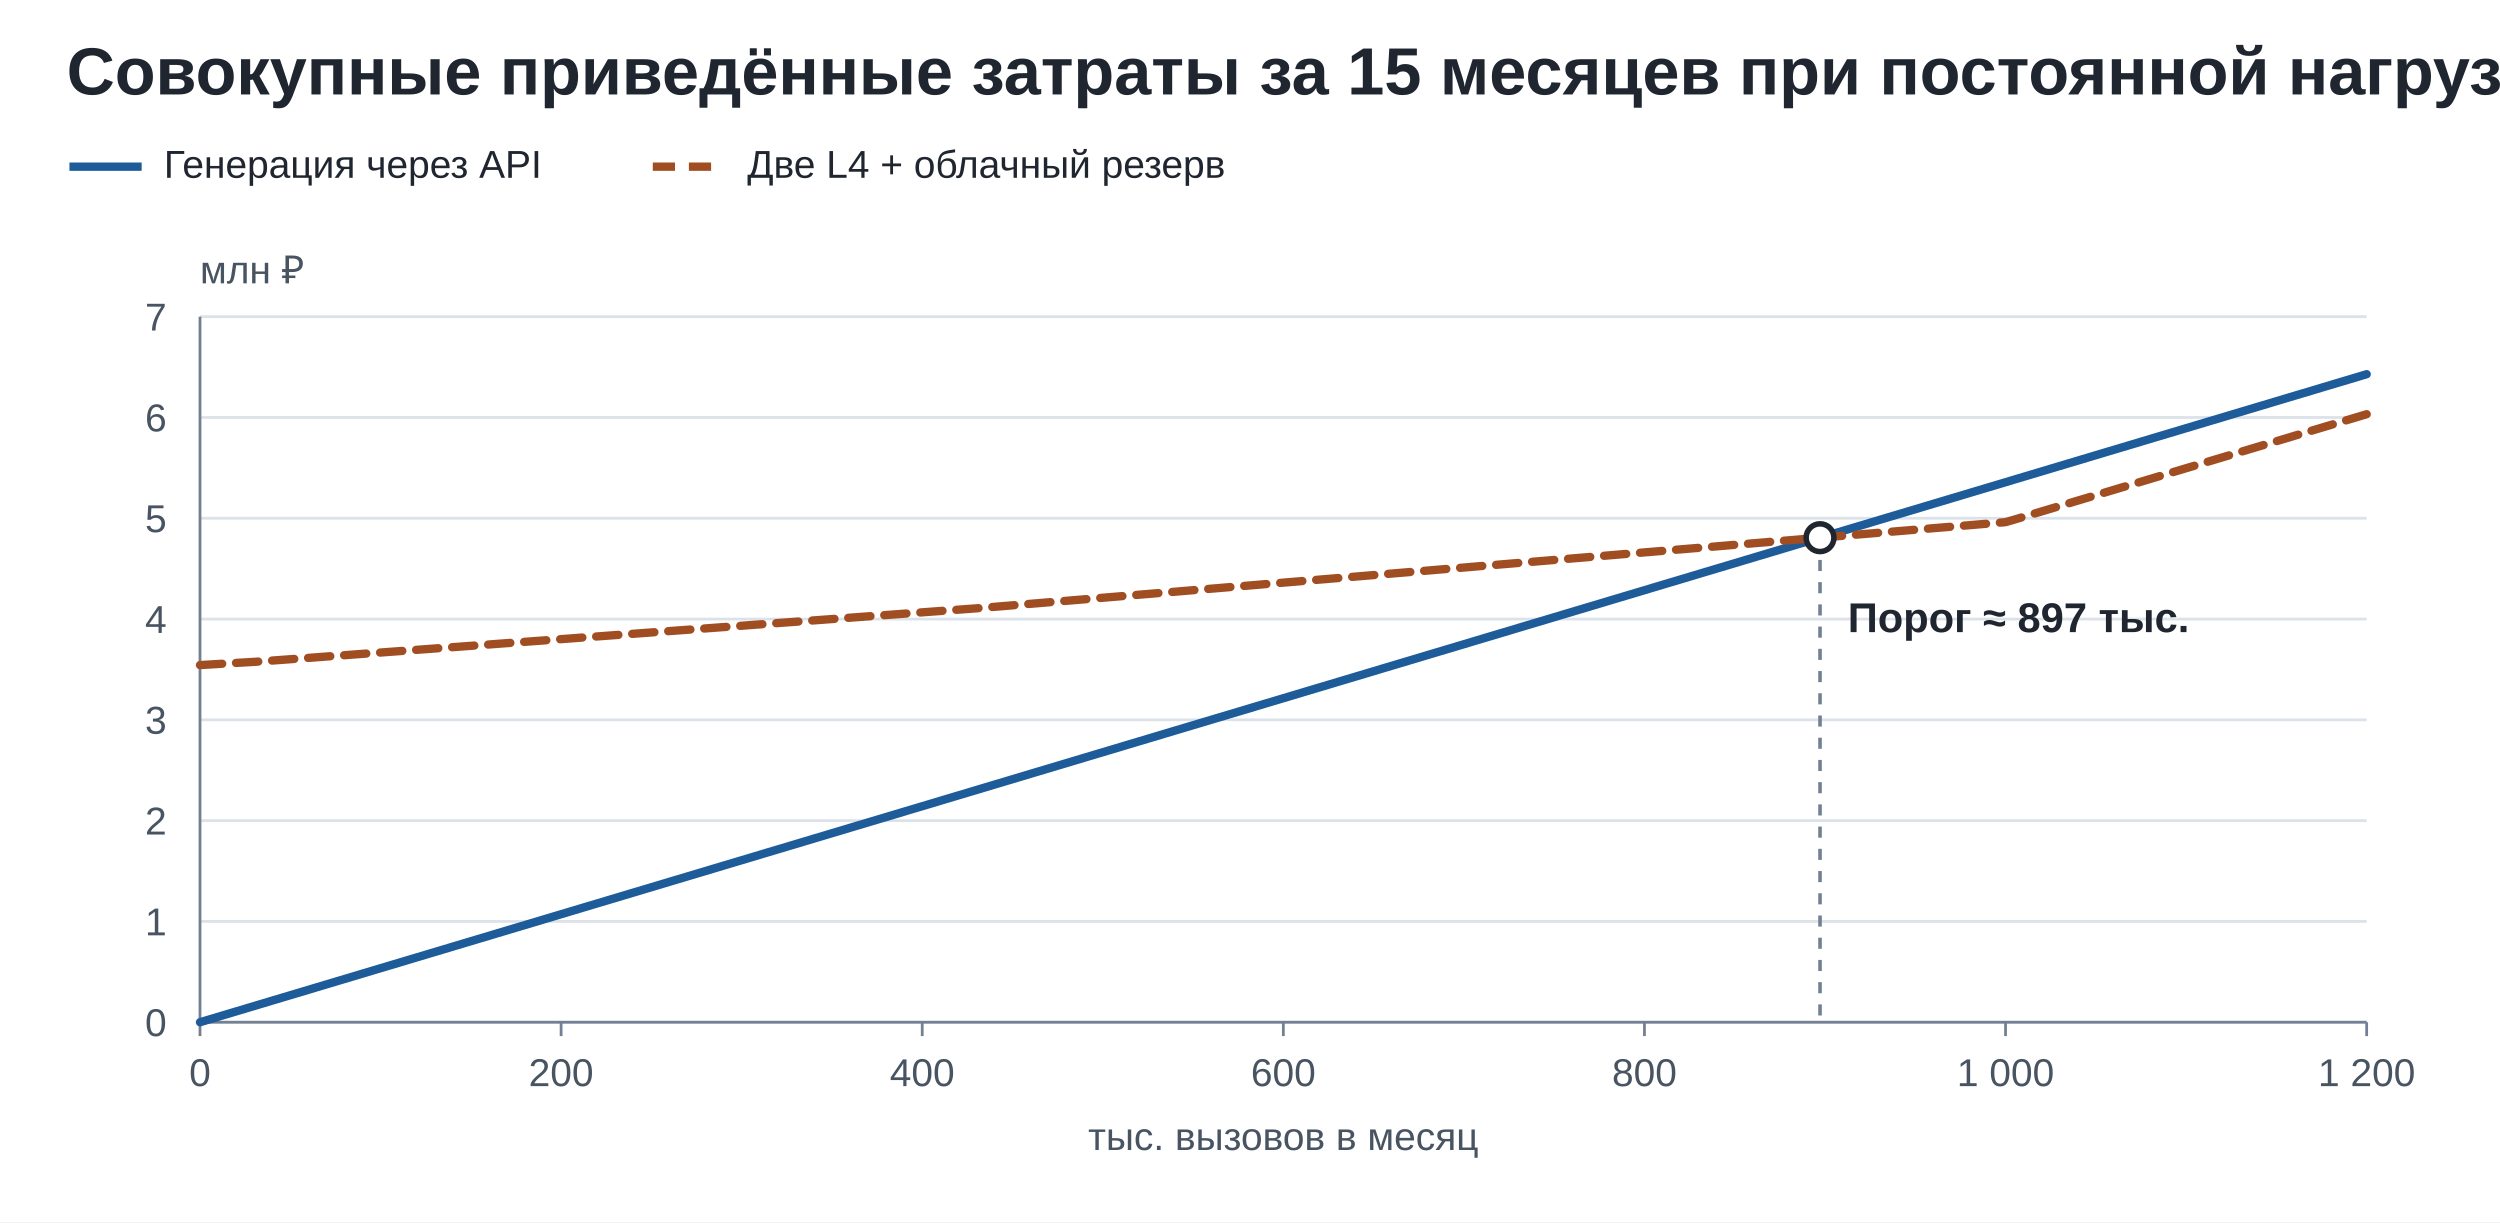
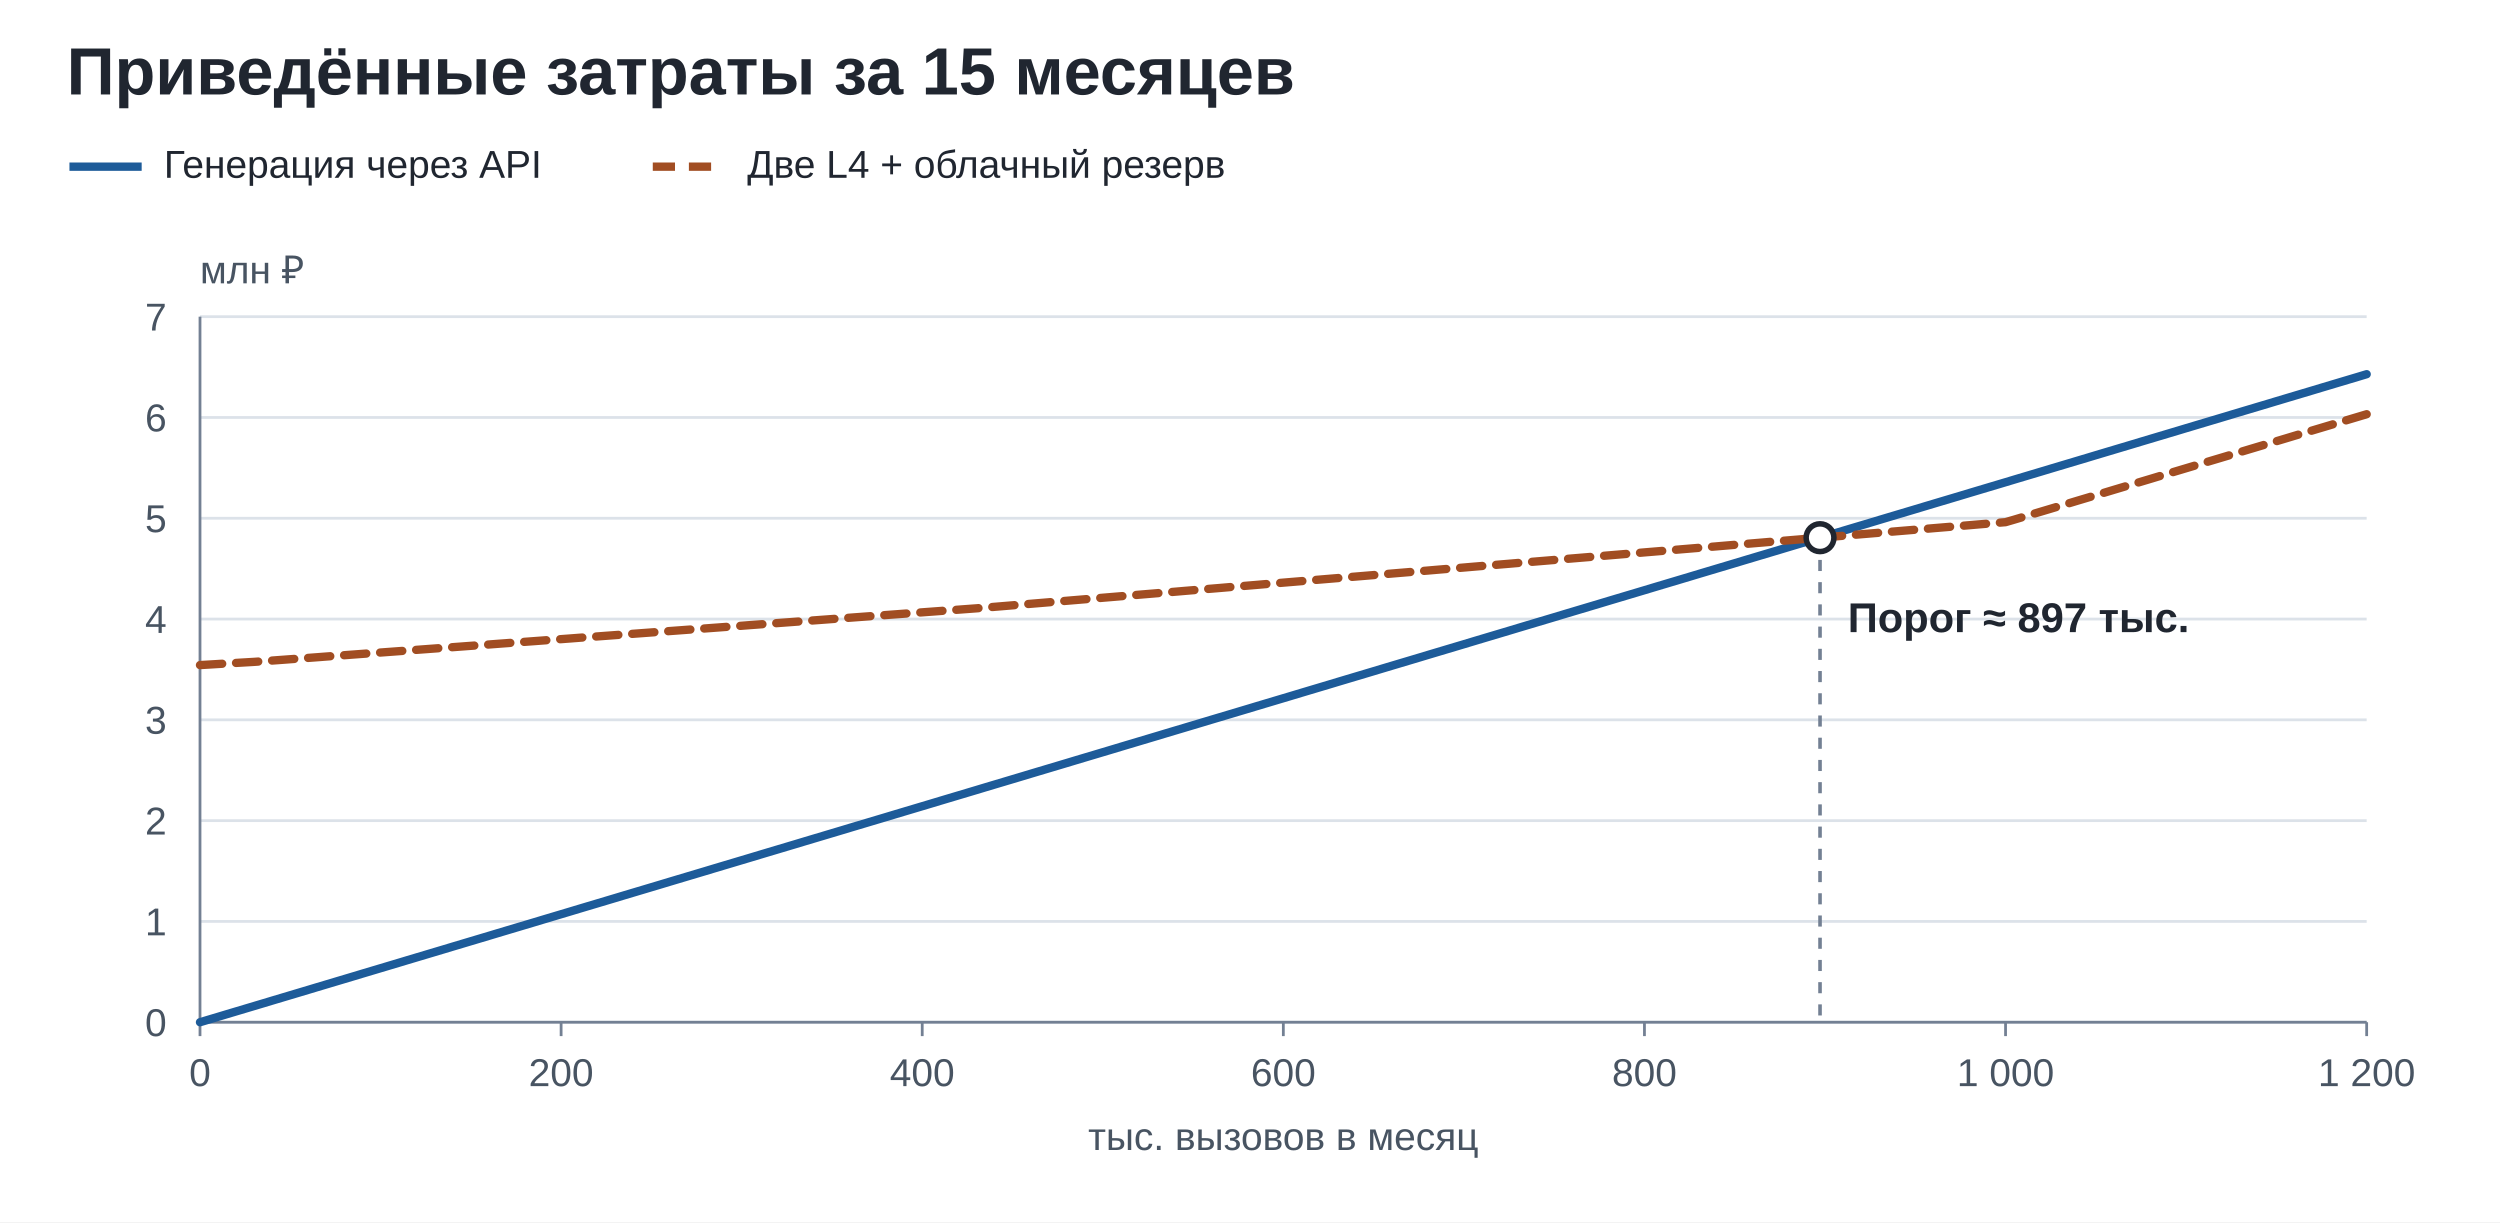
<svg xmlns="http://www.w3.org/2000/svg" width="900" height="440" viewBox="0 0 900 440" role="img" aria-labelledby="title desc">
  <rect width="900" height="440" fill="white" />
  <g font-family="Arial, Liberation Sans, sans-serif" font-size="14" fill="#202630">
-     <text x="24.00" y="34.00" font-size="24" text-anchor="start" fill="#202630" font-weight="700">Совокупные приведённые затраты за 15 месяцев при постоянной нагрузке</text>
+     <text x="24.00" y="34.00" font-size="24" text-anchor="start" fill="#202630" font-weight="700">Приведённые затраты за 15 месяцев</text>
    <line x1="25.00" y1="60.00" x2="51.00" y2="60.00" stroke="#1d5b99" stroke-width="3" />
    <text x="59.00" y="64.00" font-size="14" text-anchor="start" fill="#202630" font-weight="400">Генерация через API</text>
    <line x1="235.00" y1="60.00" x2="261.00" y2="60.00" stroke="#a14d22" stroke-width="3" stroke-dasharray="8 5" />
    <text x="269.00" y="64.00" font-size="14" text-anchor="start" fill="#202630" font-weight="400">Две L4 + облачный резерв</text>
    <line x1="72.00" y1="368.00" x2="852.00" y2="368.00" stroke="#dce2e9" stroke-width="1" />
    <text x="60.00" y="373.00" font-size="14" text-anchor="end" fill="#485462" font-weight="400">0</text>
    <line x1="72.00" y1="331.71" x2="852.00" y2="331.71" stroke="#dce2e9" stroke-width="1" />
    <text x="60.00" y="336.71" font-size="14" text-anchor="end" fill="#485462" font-weight="400">1</text>
    <line x1="72.00" y1="295.43" x2="852.00" y2="295.43" stroke="#dce2e9" stroke-width="1" />
    <text x="60.00" y="300.43" font-size="14" text-anchor="end" fill="#485462" font-weight="400">2</text>
    <line x1="72.00" y1="259.14" x2="852.00" y2="259.14" stroke="#dce2e9" stroke-width="1" />
    <text x="60.00" y="264.14" font-size="14" text-anchor="end" fill="#485462" font-weight="400">3</text>
    <line x1="72.00" y1="222.86" x2="852.00" y2="222.86" stroke="#dce2e9" stroke-width="1" />
    <text x="60.00" y="227.86" font-size="14" text-anchor="end" fill="#485462" font-weight="400">4</text>
    <line x1="72.00" y1="186.57" x2="852.00" y2="186.57" stroke="#dce2e9" stroke-width="1" />
    <text x="60.00" y="191.57" font-size="14" text-anchor="end" fill="#485462" font-weight="400">5</text>
    <line x1="72.00" y1="150.29" x2="852.00" y2="150.29" stroke="#dce2e9" stroke-width="1" />
    <text x="60.00" y="155.29" font-size="14" text-anchor="end" fill="#485462" font-weight="400">6</text>
    <line x1="72.00" y1="114.00" x2="852.00" y2="114.00" stroke="#dce2e9" stroke-width="1" />
    <text x="60.00" y="119.00" font-size="14" text-anchor="end" fill="#485462" font-weight="400">7</text>
    <line x1="72.00" y1="368.00" x2="72.00" y2="373.00" stroke="#738093" stroke-width="1" />
    <text x="72.00" y="391.00" font-size="14" text-anchor="middle" fill="#485462" font-weight="400">0</text>
    <line x1="202.00" y1="368.00" x2="202.00" y2="373.00" stroke="#738093" stroke-width="1" />
    <text x="202.00" y="391.00" font-size="14" text-anchor="middle" fill="#485462" font-weight="400">200</text>
    <line x1="332.00" y1="368.00" x2="332.00" y2="373.00" stroke="#738093" stroke-width="1" />
    <text x="332.00" y="391.00" font-size="14" text-anchor="middle" fill="#485462" font-weight="400">400</text>
    <line x1="462.00" y1="368.00" x2="462.00" y2="373.00" stroke="#738093" stroke-width="1" />
    <text x="462.00" y="391.00" font-size="14" text-anchor="middle" fill="#485462" font-weight="400">600</text>
    <line x1="592.00" y1="368.00" x2="592.00" y2="373.00" stroke="#738093" stroke-width="1" />
    <text x="592.00" y="391.00" font-size="14" text-anchor="middle" fill="#485462" font-weight="400">800</text>
    <line x1="722.00" y1="368.00" x2="722.00" y2="373.00" stroke="#738093" stroke-width="1" />
    <text x="722.00" y="391.00" font-size="14" text-anchor="middle" fill="#485462" font-weight="400">1 000</text>
    <line x1="852.00" y1="368.00" x2="852.00" y2="373.00" stroke="#738093" stroke-width="1" />
    <text x="852.00" y="391.00" font-size="14" text-anchor="middle" fill="#485462" font-weight="400">1 200</text>
    <line x1="72.00" y1="368.00" x2="852.00" y2="368.00" stroke="#738093" stroke-width="1" />
    <line x1="72.00" y1="114.00" x2="72.00" y2="368.00" stroke="#738093" stroke-width="1" />
    <text x="72.00" y="102.00" font-size="14" text-anchor="start" fill="#485462" font-weight="400">млн ₽</text>
    <text x="462.00" y="414.00" font-size="14" text-anchor="middle" fill="#485462" font-weight="400">тыс. вызовов в месяц</text>
    <polyline points="72.00,368.00 75.25,367.03 78.50,366.06 81.75,365.08 85.00,364.11 88.25,363.14 91.50,362.17 94.75,361.20 98.00,360.22 101.25,359.25 104.50,358.28 107.75,357.31 111.00,356.34 114.25,355.36 117.50,354.39 120.75,353.42 124.00,352.45 127.25,351.48 130.50,350.50 133.75,349.53 137.00,348.56 140.25,347.59 143.50,346.62 146.75,345.64 150.00,344.67 153.25,343.70 156.50,342.73 159.75,341.76 163.00,340.78 166.25,339.81 169.50,338.84 172.75,337.87 176.00,336.90 179.25,335.92 182.50,334.95 185.75,333.98 189.00,333.01 192.25,332.04 195.50,331.06 198.75,330.09 202.00,329.12 205.25,328.15 208.50,327.17 211.75,326.20 215.00,325.23 218.25,324.26 221.50,323.29 224.75,322.31 228.00,321.34 231.25,320.37 234.50,319.40 237.75,318.43 241.00,317.45 244.25,316.48 247.50,315.51 250.75,314.54 254.00,313.57 257.25,312.59 260.50,311.62 263.75,310.65 267.00,309.68 270.25,308.71 273.50,307.73 276.75,306.76 280.00,305.79 283.25,304.82 286.50,303.85 289.75,302.87 293.00,301.90 296.25,300.93 299.50,299.96 302.75,298.99 306.00,298.01 309.25,297.04 312.50,296.07 315.75,295.10 319.00,294.13 322.25,293.15 325.50,292.18 328.75,291.21 332.00,290.24 335.25,289.27 338.50,288.29 341.75,287.32 345.00,286.35 348.25,285.38 351.50,284.41 354.75,283.43 358.00,282.46 361.25,281.49 364.50,280.52 367.75,279.55 371.00,278.57 374.25,277.60 377.50,276.63 380.75,275.66 384.00,274.69 387.25,273.71 390.50,272.74 393.75,271.77 397.00,270.80 400.25,269.83 403.50,268.85 406.75,267.88 410.00,266.91 413.25,265.94 416.50,264.97 419.75,263.99 423.00,263.02 426.25,262.05 429.50,261.08 432.75,260.11 436.00,259.13 439.25,258.16 442.50,257.19 445.75,256.22 449.00,255.25 452.25,254.27 455.50,253.30 458.75,252.33 462.00,251.36 465.25,250.39 468.50,249.41 471.75,248.44 475.00,247.47 478.25,246.50 481.50,245.52 484.75,244.55 488.00,243.58 491.25,242.61 494.50,241.64 497.75,240.66 501.00,239.69 504.25,238.72 507.50,237.75 510.75,236.78 514.00,235.80 517.25,234.83 520.50,233.86 523.75,232.89 527.00,231.92 530.25,230.94 533.50,229.97 536.75,229.00 540.00,228.03 543.25,227.06 546.50,226.08 549.75,225.11 553.00,224.14 556.25,223.17 559.50,222.20 562.75,221.22 566.00,220.25 569.25,219.28 572.50,218.31 575.75,217.34 579.00,216.36 582.25,215.39 585.50,214.42 588.75,213.45 592.00,212.48 595.25,211.50 598.50,210.53 601.75,209.56 605.00,208.59 608.25,207.62 611.50,206.64 614.75,205.67 618.00,204.70 621.25,203.73 624.50,202.76 627.75,201.78 631.00,200.81 634.25,199.84 637.50,198.87 640.75,197.90 644.00,196.92 647.25,195.95 650.50,194.98 653.75,194.01 657.00,193.04 660.25,192.06 663.50,191.09 666.75,190.12 670.00,189.15 673.25,188.18 676.50,187.20 679.75,186.23 683.00,185.26 686.25,184.29 689.50,183.32 692.75,182.34 696.00,181.37 699.25,180.40 702.50,179.43 705.75,178.46 709.00,177.48 712.25,176.51 715.50,175.54 718.75,174.57 722.00,173.60 725.25,172.62 728.50,171.65 731.75,170.68 735.00,169.71 738.25,168.73 741.50,167.76 744.75,166.79 748.00,165.82 751.25,164.85 754.50,163.87 757.75,162.90 761.00,161.93 764.25,160.96 767.50,159.99 770.75,159.01 774.00,158.04 777.25,157.07 780.50,156.10 783.75,155.13 787.00,154.15 790.25,153.18 793.50,152.21 796.75,151.24 800.00,150.27 803.25,149.29 806.50,148.32 809.75,147.35 813.00,146.38 816.25,145.41 819.50,144.43 822.75,143.46 826.00,142.49 829.25,141.52 832.50,140.55 835.75,139.57 839.00,138.60 842.25,137.63 845.50,136.66 848.75,135.69 852.00,134.71" fill="none" stroke="#1d5b99" stroke-width="3" stroke-linecap="round" stroke-linejoin="round" />
    <polyline points="72.00,239.43 75.25,239.24 78.50,239.04 81.75,238.85 85.00,238.65 88.25,238.46 91.50,238.27 94.75,238.04 98.00,237.80 101.25,237.56 104.50,237.32 107.75,237.08 111.00,236.84 114.25,236.60 117.50,236.35 120.75,236.11 124.00,235.87 127.25,235.63 130.50,235.39 133.75,235.15 137.00,234.91 140.25,234.67 143.50,234.43 146.75,234.19 150.00,233.94 153.25,233.70 156.50,233.46 159.75,233.22 163.00,232.98 166.25,232.74 169.50,232.50 172.75,232.26 176.00,232.02 179.25,231.77 182.50,231.53 185.75,231.29 189.00,231.05 192.25,230.81 195.50,230.57 198.75,230.33 202.00,230.09 205.25,229.85 208.50,229.60 211.75,229.36 215.00,229.12 218.25,228.88 221.50,228.64 224.75,228.40 228.00,228.16 231.25,227.92 234.50,227.68 237.75,227.44 241.00,227.19 244.25,226.95 247.50,226.71 250.75,226.47 254.00,226.23 257.25,225.99 260.50,225.75 263.75,225.51 267.00,225.27 270.25,225.02 273.50,224.78 276.75,224.54 280.00,224.30 283.25,224.06 286.50,223.82 289.75,223.58 293.00,223.34 296.25,223.10 299.50,222.86 302.75,222.61 306.00,222.37 309.25,222.13 312.50,221.89 315.75,221.65 319.00,221.41 322.25,221.17 325.50,220.93 328.75,220.69 332.00,220.44 335.25,220.20 338.50,219.96 341.75,219.72 345.00,219.48 348.25,219.24 351.50,219.00 354.75,218.73 358.00,218.46 361.25,218.19 364.50,217.92 367.75,217.64 371.00,217.37 374.25,217.10 377.50,216.83 380.75,216.55 384.00,216.28 387.25,216.01 390.50,215.74 393.75,215.47 397.00,215.19 400.25,214.92 403.50,214.65 406.75,214.38 410.00,214.10 413.25,213.83 416.50,213.56 419.75,213.29 423.00,213.02 426.25,212.74 429.50,212.47 432.75,212.20 436.00,211.93 439.25,211.66 442.50,211.38 445.75,211.11 449.00,210.84 452.25,210.57 455.50,210.29 458.75,210.02 462.00,209.75 465.25,209.48 468.50,209.21 471.75,208.93 475.00,208.66 478.25,208.39 481.50,208.12 484.75,207.84 488.00,207.57 491.25,207.30 494.50,207.03 497.75,206.76 501.00,206.48 504.25,206.21 507.50,205.94 510.75,205.67 514.00,205.40 517.25,205.12 520.50,204.85 523.75,204.58 527.00,204.31 530.25,204.03 533.50,203.76 536.75,203.49 540.00,203.22 543.25,202.95 546.50,202.67 549.75,202.40 553.00,202.13 556.25,201.86 559.50,201.59 562.75,201.31 566.00,201.04 569.25,200.77 572.50,200.50 575.75,200.22 579.00,199.95 582.25,199.68 585.50,199.41 588.75,199.14 592.00,198.86 595.25,198.59 598.50,198.32 601.75,198.05 605.00,197.77 608.25,197.50 611.50,197.23 614.75,196.96 618.00,196.69 621.25,196.41 624.50,196.14 627.75,195.87 631.00,195.60 634.25,195.33 637.50,195.05 640.75,194.78 644.00,194.51 647.25,194.24 650.50,193.96 653.75,193.69 657.00,193.42 660.25,193.15 663.50,192.88 666.75,192.60 670.00,192.33 673.25,192.06 676.50,191.79 679.75,191.51 683.00,191.24 686.25,190.97 689.50,190.70 692.75,190.43 696.00,190.15 699.25,189.88 702.50,189.61 705.75,189.34 709.00,189.07 712.25,188.79 715.50,188.52 718.75,188.25 722.00,187.98 725.25,187.03 728.50,186.06 731.75,185.08 735.00,184.11 738.25,183.14 741.50,182.17 744.75,181.20 748.00,180.22 751.25,179.25 754.50,178.28 757.75,177.31 761.00,176.33 764.25,175.36 767.50,174.39 770.75,173.42 774.00,172.45 777.25,171.47 780.50,170.50 783.75,169.53 787.00,168.56 790.25,167.59 793.50,166.61 796.75,165.64 800.00,164.67 803.25,163.70 806.50,162.73 809.75,161.75 813.00,160.78 816.25,159.81 819.50,158.84 822.75,157.87 826.00,156.89 829.25,155.92 832.50,154.95 835.75,153.98 839.00,153.01 842.25,152.03 845.50,151.06 848.75,150.09 852.00,149.12" fill="none" stroke="#a14d22" stroke-width="3" stroke-linecap="round" stroke-linejoin="round" stroke-dasharray="8 5" />
    <line x1="655.21" y1="193.57" x2="655.21" y2="368.00" stroke="#738093" stroke-width="1.3" stroke-dasharray="4 4" />
    <circle cx="655.21" cy="193.57" r="5" fill="white" stroke="#202630" stroke-width="2" />
    <text x="665.21" y="227.57" font-size="15" text-anchor="start" fill="#202630" font-weight="700">Порог ≈ 897 тыс.</text>
  </g>
</svg>
